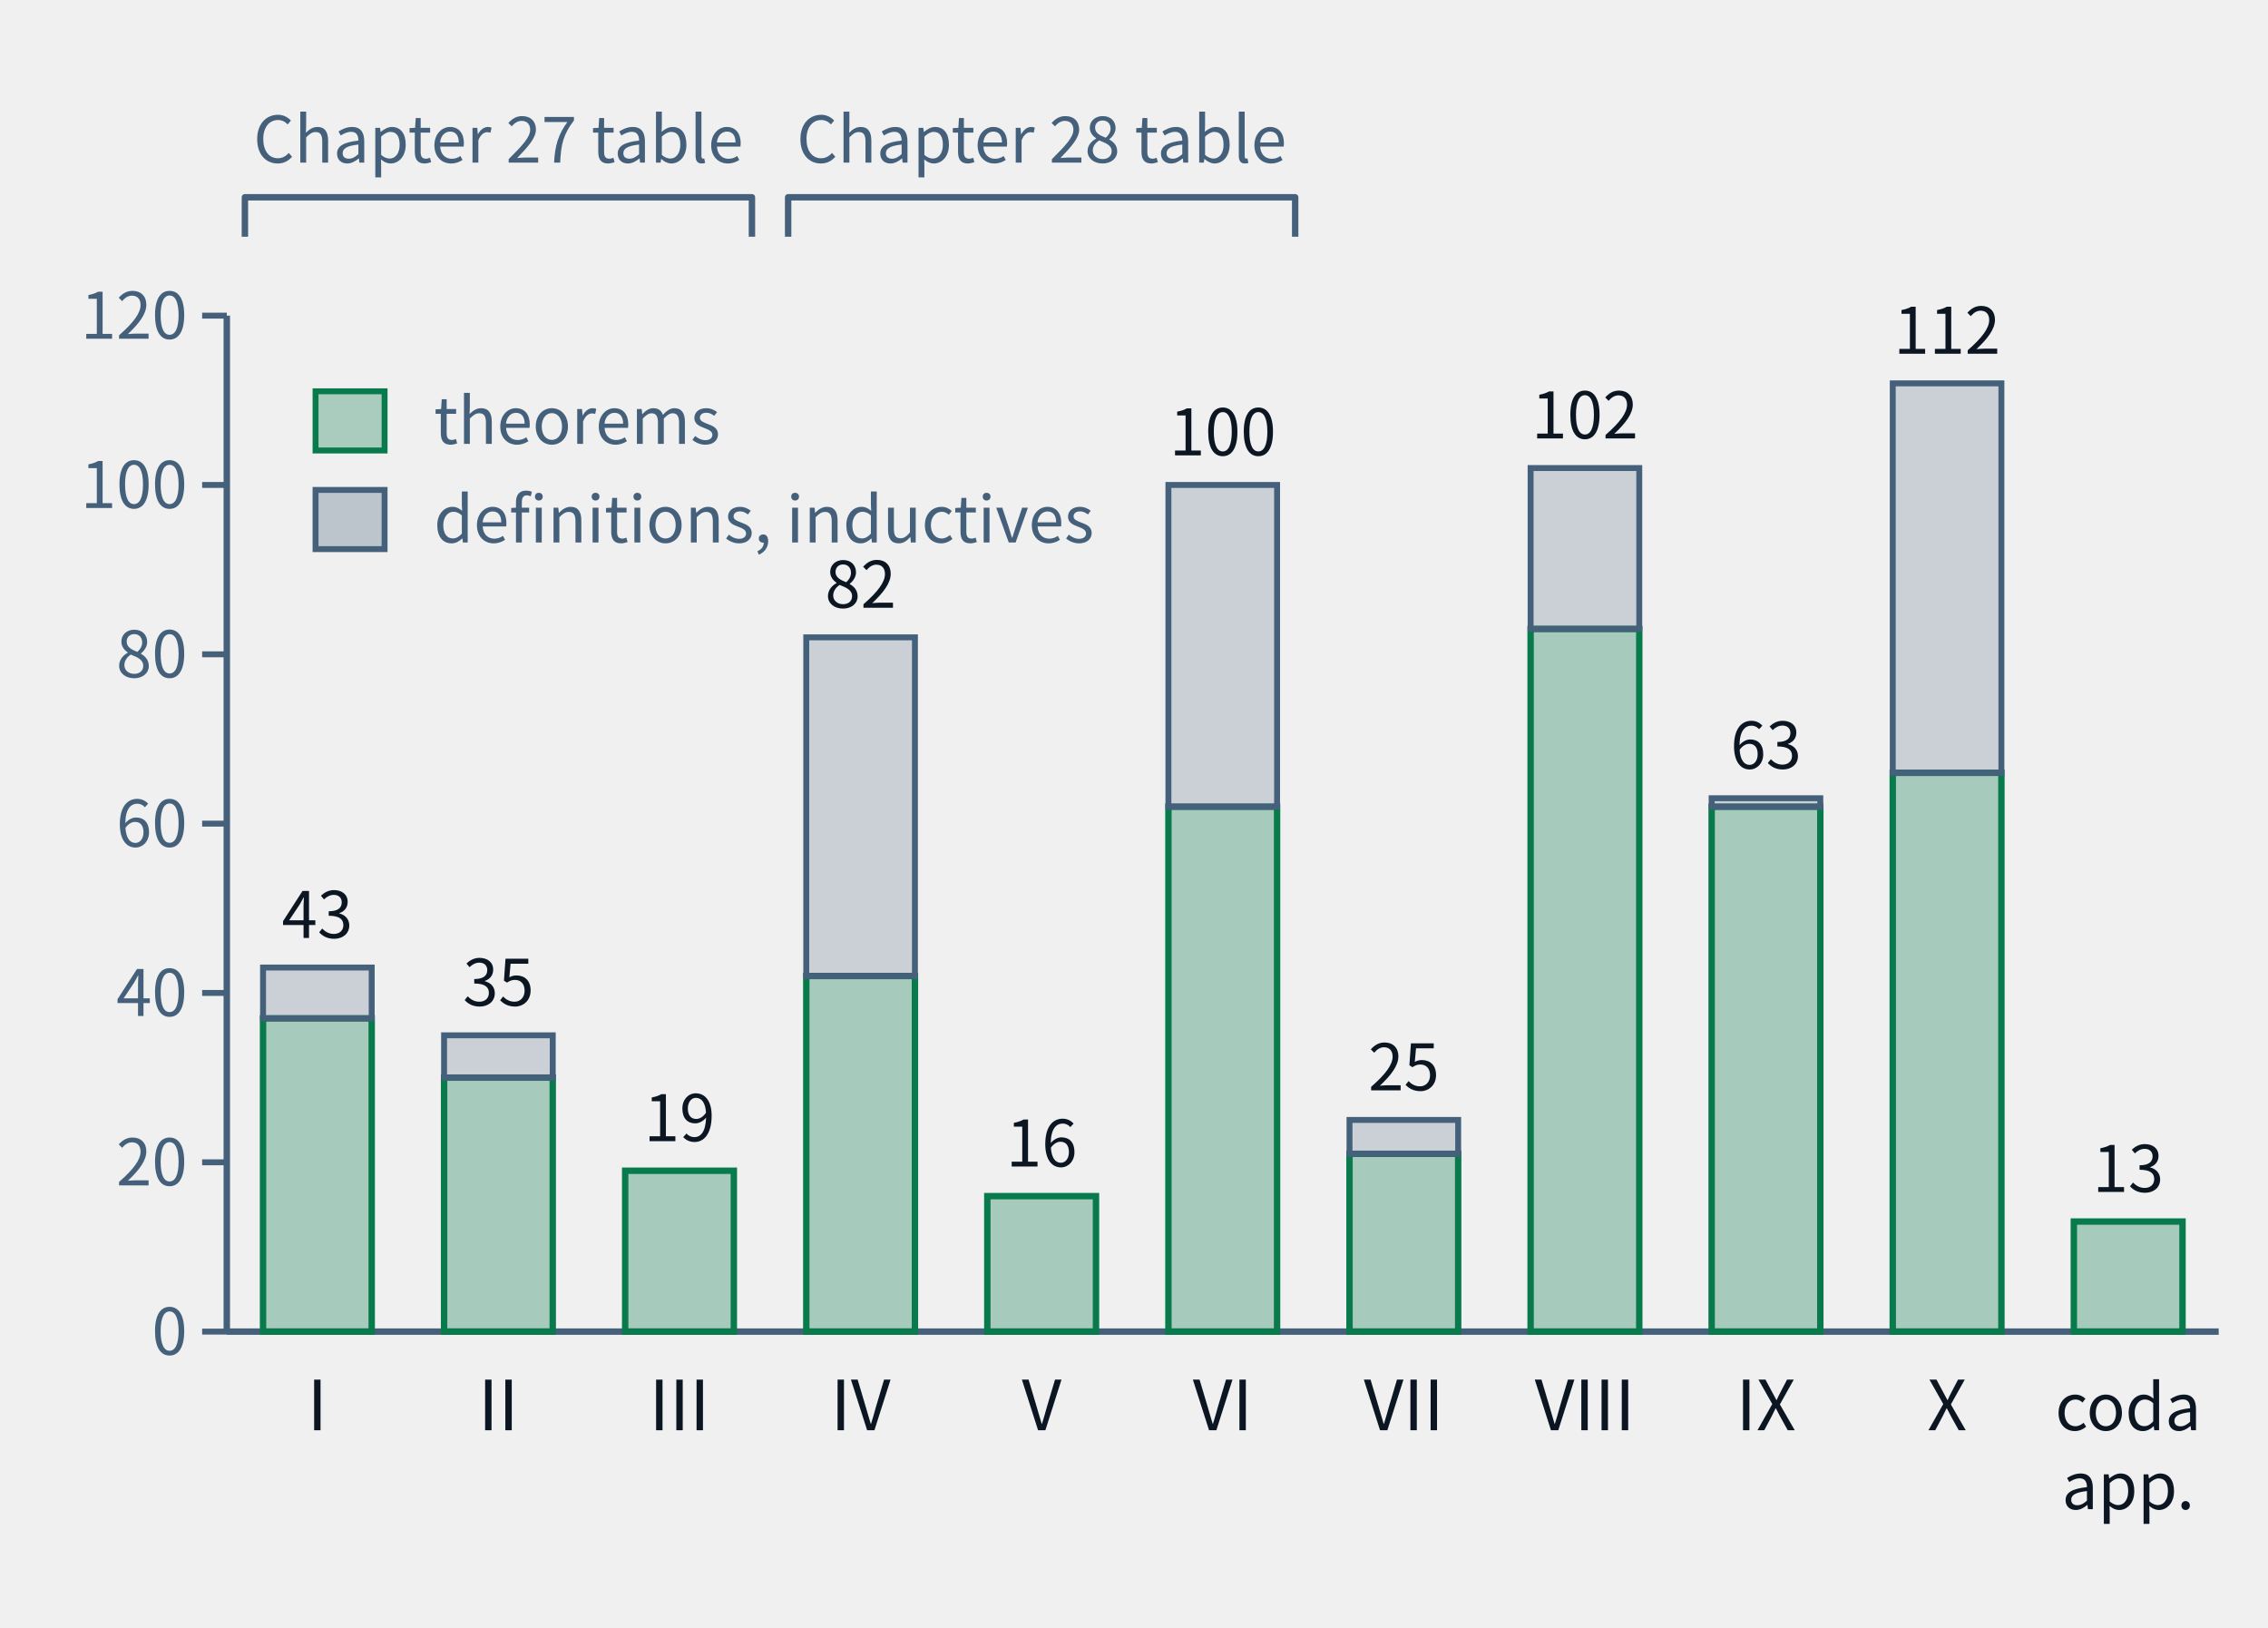
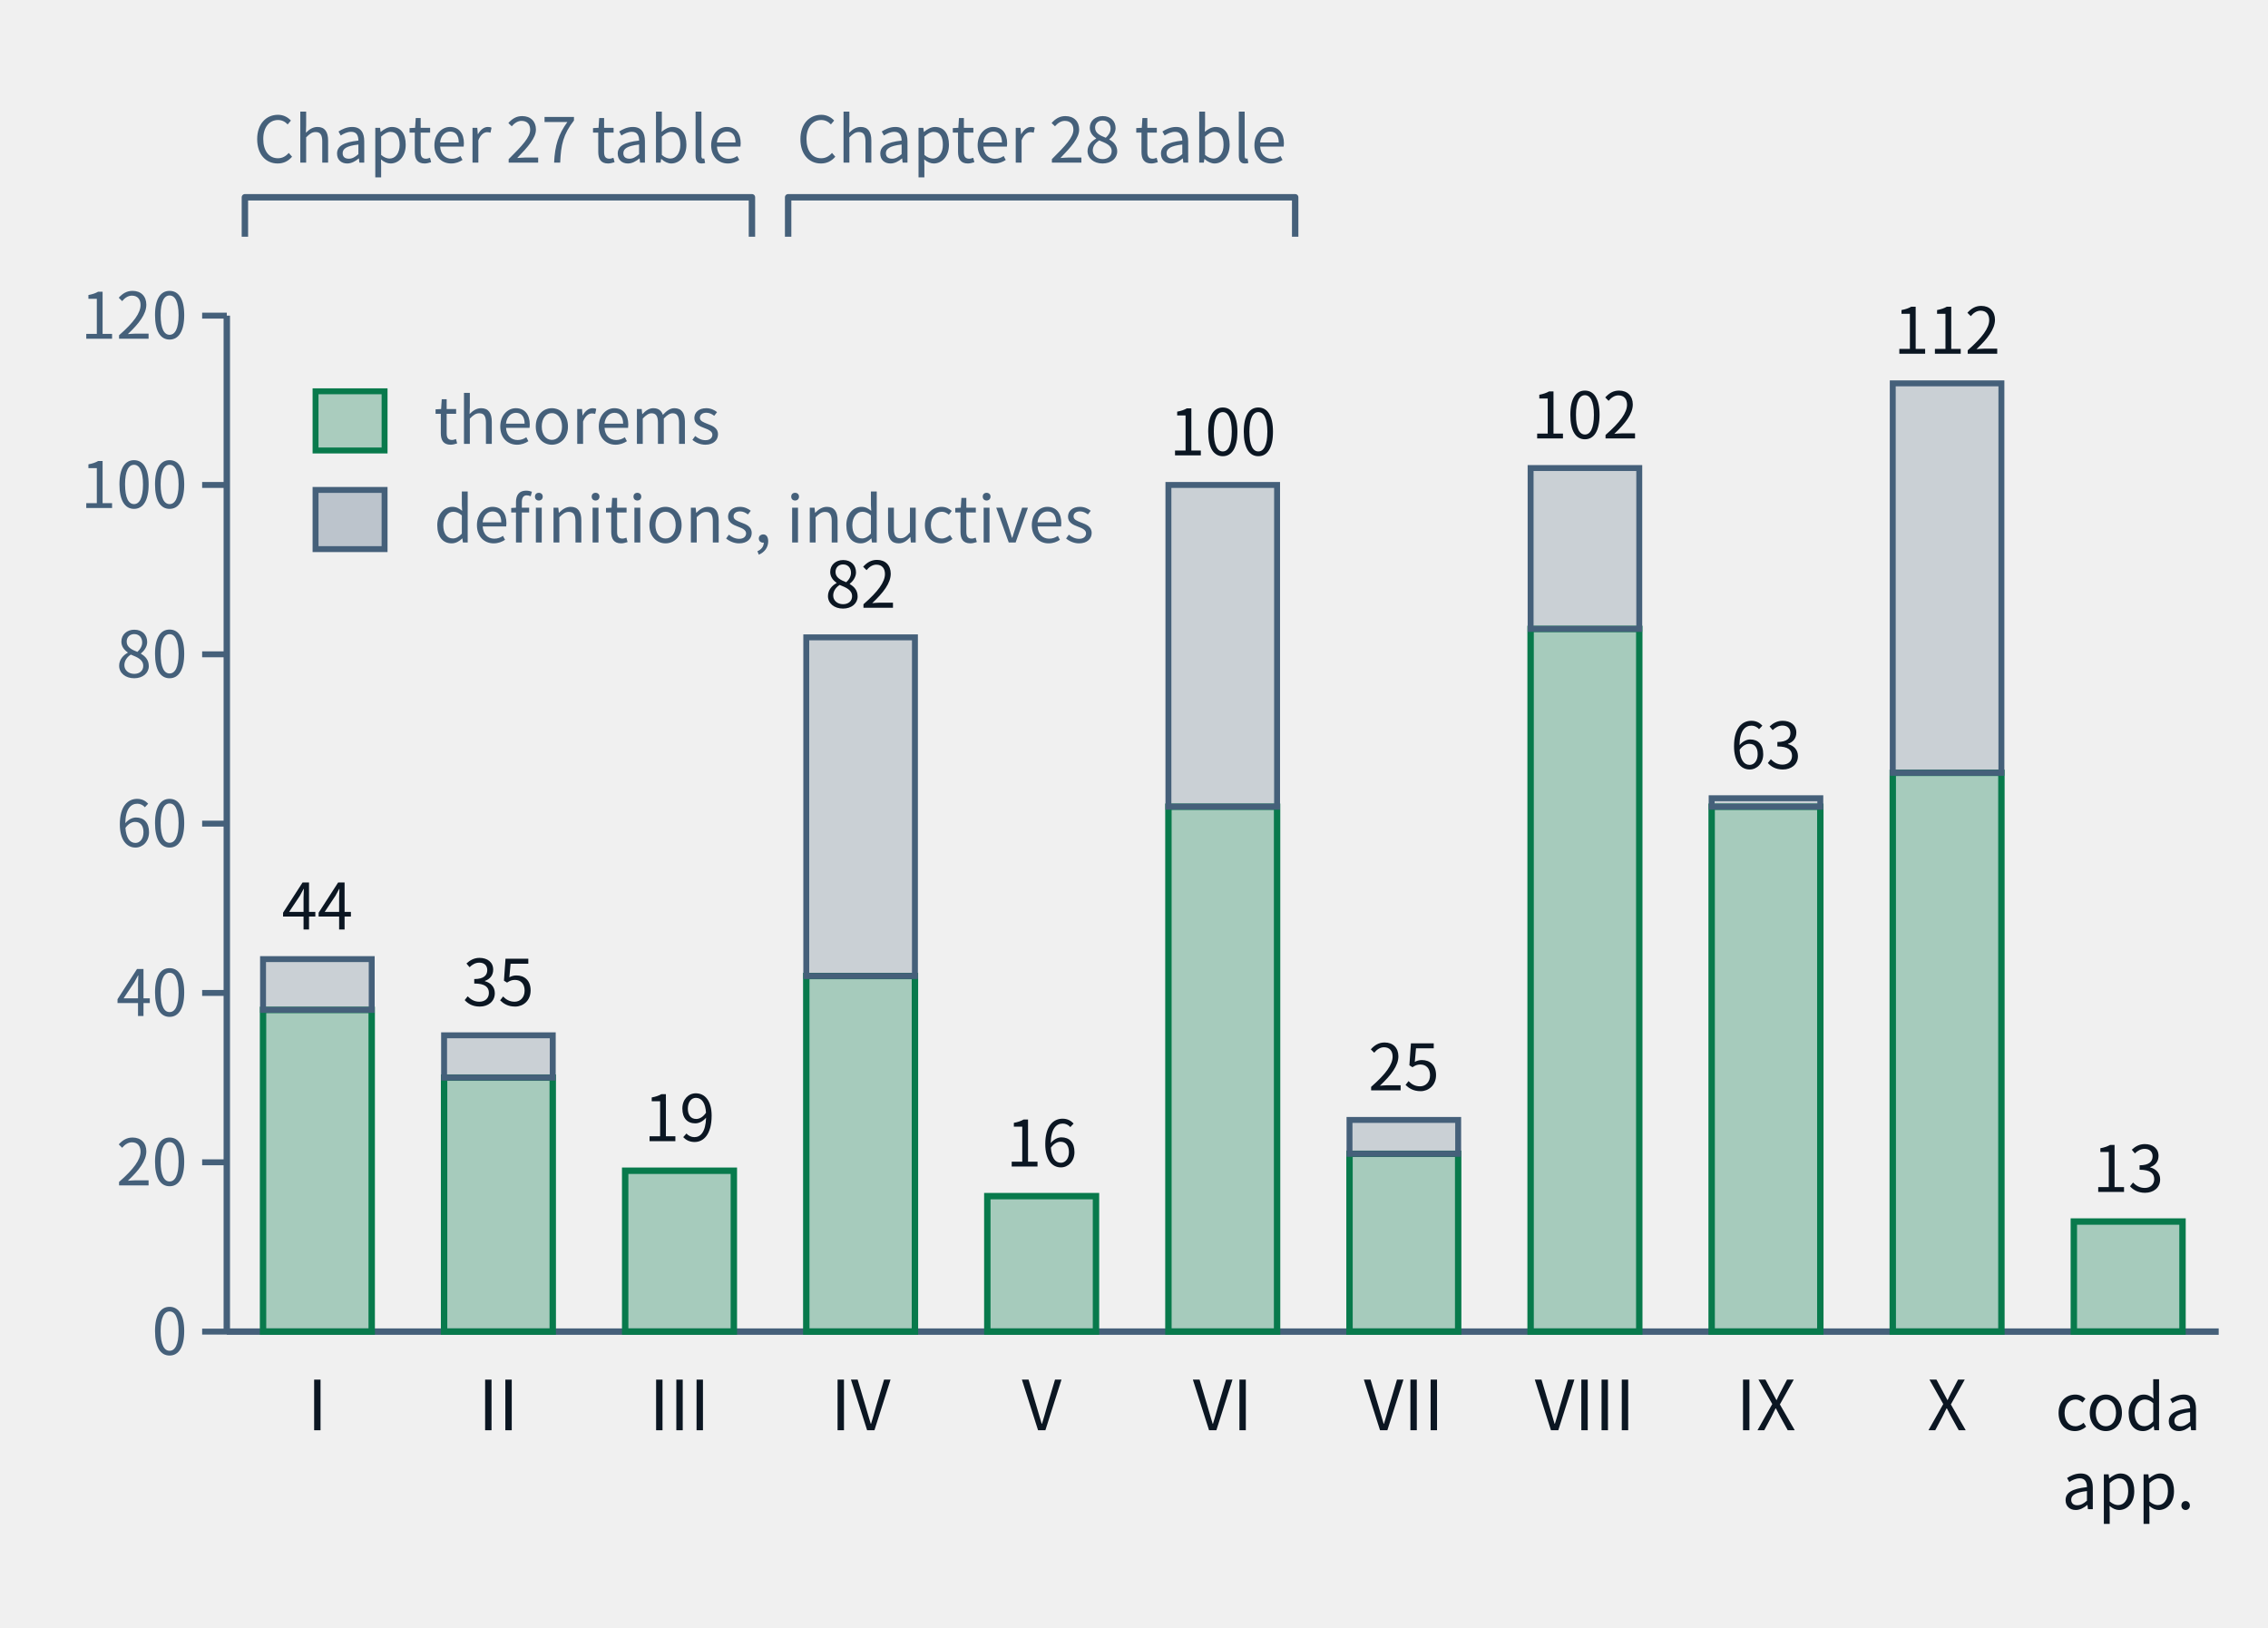
- <svg xmlns="http://www.w3.org/2000/svg" class="tr-fig" data-tr-fig="ch28-declaration-parts" data-lang="en" viewBox="0 0 460 330" width="460" height="330" font-family="'Noto Sans SC', 'Noto Sans CJK SC', 'Source Sans 3', 'PingFang SC', 'Microsoft YaHei', system-ui, sans-serif" role="img" aria-label="A bar chart. Along the bottom are Parts I to X and 'coda and appendices'; each bar is the number of distinct declarations the chapters of that part cite with lean=, green below for declarations of kind theorem in the lock, grey above for definitions and inductive types. I: 37 theorems, 6 other; II: 30 theorems, 5 other; III: 19 theorems, 0 other; IV: 42 theorems, 40 other; V: 16 theorems, 0 other; VI: 62 theorems, 38 other; VII: 21 theorems, 4 other; VIII: 83 theorems, 19 other; IX: 62 theorems, 1 other; X: 66 theorems, 46 other; coda and appendices: 13 theorems, 0 other. Two braces above the bars mark Parts I–III as the Chapter 27 audit table and Parts IV–VI as the Chapter 28 audit table.">
+ <svg xmlns="http://www.w3.org/2000/svg" class="tr-fig" data-tr-fig="ch28-declaration-parts" data-lang="en" viewBox="0 0 460 330" width="460" height="330" font-family="'Noto Sans SC', 'Noto Sans CJK SC', 'Source Sans 3', 'PingFang SC', 'Microsoft YaHei', system-ui, sans-serif" role="img" aria-label="A bar chart. Along the bottom are Parts I to X and 'coda and appendices'; each bar is the number of distinct declarations the chapters of that part cite with lean=, green below for declarations of kind theorem in the lock, grey above for definitions and inductive types. I: 38 theorems, 6 other; II: 30 theorems, 5 other; III: 19 theorems, 0 other; IV: 42 theorems, 40 other; V: 16 theorems, 0 other; VI: 62 theorems, 38 other; VII: 21 theorems, 4 other; VIII: 83 theorems, 19 other; IX: 62 theorems, 1 other; X: 66 theorems, 46 other; coda and appendices: 13 theorems, 0 other. Two braces above the bars mark Parts I–III as the Chapter 27 audit table and Parts IV–VI as the Chapter 28 audit table.">
  <style>.ts-ink{stroke:#0b1622}.tf-ink{fill:#0b1622}.ts-dim{stroke:#45607a}.tf-dim{fill:#45607a}.ts-faint{stroke:#9db3c4}.tf-faint{fill:#9db3c4}.ts-edge{stroke:#b9d0dd}.tf-edge{fill:#b9d0dd}.ts-hot{stroke:#5f9bb5}.tf-hot{fill:#5f9bb5}.ts-bg{stroke:#ffffff}.tf-bg{fill:#ffffff}.ts-panel{stroke:#eef5f9}.tf-panel{fill:#eef5f9}.ts-sheet{stroke:#f7fbfd}.tf-sheet{fill:#f7fbfd}.ts-cyan{stroke:#007c8a}.tf-cyan{fill:#007c8a}.ts-magenta{stroke:#b0128f}.tf-magenta{fill:#b0128f}.ts-amber{stroke:#946200}.tf-amber{fill:#946200}.ts-violet{stroke:#5a45c8}.tf-violet{fill:#5a45c8}.ts-ok{stroke:#087a4c}.tf-ok{fill:#087a4c}.ts-warn{stroke:#c21f3a}.tf-warn{fill:#c21f3a}.ts-blue{stroke:#1d5fd0}.tf-blue{fill:#1d5fd0}.ts-orange{stroke:#b85410}.tf-orange{fill:#b85410}.ts-sigma{stroke:#28405a}.tf-sigma{fill:#28405a}@media (prefers-color-scheme:dark){.ts-ink{stroke:#d4efff}.tf-ink{fill:#d4efff}.ts-dim{stroke:#6f8ea5}.tf-dim{fill:#6f8ea5}.ts-faint{stroke:#34506a}.tf-faint{fill:#34506a}.ts-edge{stroke:#143049}.tf-edge{fill:#143049}.ts-hot{stroke:#1f5d7c}.tf-hot{fill:#1f5d7c}.ts-bg{stroke:#03060c}.tf-bg{fill:#03060c}.ts-panel{stroke:#07101b}.tf-panel{fill:#07101b}.ts-sheet{stroke:#050c16}.tf-sheet{fill:#050c16}.ts-cyan{stroke:#19f0ff}.tf-cyan{fill:#19f0ff}.ts-magenta{stroke:#ff2fd0}.tf-magenta{fill:#ff2fd0}.ts-amber{stroke:#ffc83d}.tf-amber{fill:#ffc83d}.ts-violet{stroke:#9d8cff}.tf-violet{fill:#9d8cff}.ts-ok{stroke:#46ffb2}.tf-ok{fill:#46ffb2}.ts-warn{stroke:#ff5064}.tf-warn{fill:#ff5064}.ts-blue{stroke:#2a7bff}.tf-blue{fill:#2a7bff}.ts-orange{stroke:#ff8a3c}.tf-orange{fill:#ff8a3c}.ts-sigma{stroke:#cfe3ff}.tf-sigma{fill:#cfe3ff}}</style>
  <line x1="46" y1="64" x2="46" y2="270" class="ts-dim" stroke-width="1.3" fill="none" />
  <line x1="41" y1="270" x2="46" y2="270" class="ts-dim" stroke-width="1.2" fill="none" />
  <text class="tf-dim" x="38" y="274.68" font-size="13" text-anchor="end">0</text>
  <line x1="41" y1="235.67" x2="46" y2="235.67" class="ts-dim" stroke-width="1.2" fill="none" />
  <text class="tf-dim" x="38" y="240.35" font-size="13" text-anchor="end">20</text>
  <line x1="41" y1="201.33" x2="46" y2="201.33" class="ts-dim" stroke-width="1.2" fill="none" />
  <text class="tf-dim" x="38" y="206.01" font-size="13" text-anchor="end">40</text>
  <line x1="41" y1="167" x2="46" y2="167" class="ts-dim" stroke-width="1.2" fill="none" />
  <text class="tf-dim" x="38" y="171.68" font-size="13" text-anchor="end">60</text>
  <line x1="41" y1="132.67" x2="46" y2="132.67" class="ts-dim" stroke-width="1.2" fill="none" />
  <text class="tf-dim" x="38" y="137.35" font-size="13" text-anchor="end">80</text>
  <line x1="41" y1="98.33" x2="46" y2="98.33" class="ts-dim" stroke-width="1.2" fill="none" />
  <text class="tf-dim" x="38" y="103.01" font-size="13" text-anchor="end">100</text>
  <line x1="41" y1="64" x2="46" y2="64" class="ts-dim" stroke-width="1.2" fill="none" />
  <text class="tf-dim" x="38" y="68.68" font-size="13" text-anchor="end">120</text>
  <line x1="46" y1="270" x2="450" y2="270" class="ts-dim" stroke-width="1.3" fill="none" />
-   <rect x="53.35" y="206.48" width="22.04" height="63.52" class="ts-ok tf-ok" stroke-width="1.3" fill-opacity="0.32" />
-   <rect x="53.35" y="196.18" width="22.04" height="10.3" class="ts-dim tf-dim" stroke-width="1.2" fill-opacity="0.22" />
-   <text class="tf-ink" x="64.36" y="190.18" font-size="13" text-anchor="middle">43</text>
+   <rect x="53.35" y="204.77" width="22.04" height="65.23" class="ts-ok tf-ok" stroke-width="1.3" fill-opacity="0.32" />
+   <rect x="53.35" y="194.47" width="22.04" height="10.3" class="ts-dim tf-dim" stroke-width="1.2" fill-opacity="0.22" />
+   <text class="tf-ink" x="64.36" y="188.47" font-size="13" text-anchor="middle">44</text>
  <text class="tf-ink" x="64.36" y="290" font-size="14" text-anchor="middle">I</text>
  <rect x="90.07" y="218.5" width="22.04" height="51.5" class="ts-ok tf-ok" stroke-width="1.3" fill-opacity="0.32" />
  <rect x="90.07" y="209.92" width="22.04" height="8.58" class="ts-dim tf-dim" stroke-width="1.2" fill-opacity="0.22" />
  <text class="tf-ink" x="101.09" y="203.92" font-size="13" text-anchor="middle">35</text>
  <text class="tf-ink" x="101.09" y="290" font-size="14" text-anchor="middle">II</text>
  <rect x="126.8" y="237.38" width="22.04" height="32.62" class="ts-ok tf-ok" stroke-width="1.3" fill-opacity="0.32" />
  <text class="tf-ink" x="137.82" y="231.38" font-size="13" text-anchor="middle">19</text>
  <text class="tf-ink" x="137.82" y="290" font-size="14" text-anchor="middle">III</text>
  <rect x="163.53" y="197.9" width="22.04" height="72.1" class="ts-ok tf-ok" stroke-width="1.3" fill-opacity="0.32" />
  <rect x="163.53" y="129.23" width="22.04" height="68.67" class="ts-dim tf-dim" stroke-width="1.2" fill-opacity="0.22" />
  <text class="tf-ink" x="174.55" y="123.23" font-size="13" text-anchor="middle">82</text>
  <text class="tf-ink" x="174.55" y="290" font-size="14" text-anchor="middle">IV</text>
  <rect x="200.25" y="242.53" width="22.04" height="27.47" class="ts-ok tf-ok" stroke-width="1.3" fill-opacity="0.32" />
  <text class="tf-ink" x="211.27" y="236.53" font-size="13" text-anchor="middle">16</text>
  <text class="tf-ink" x="211.27" y="290" font-size="14" text-anchor="middle">V</text>
  <rect x="236.98" y="163.57" width="22.04" height="106.43" class="ts-ok tf-ok" stroke-width="1.3" fill-opacity="0.32" />
  <rect x="236.98" y="98.33" width="22.04" height="65.23" class="ts-dim tf-dim" stroke-width="1.2" fill-opacity="0.22" />
  <text class="tf-ink" x="248" y="92.33" font-size="13" text-anchor="middle">100</text>
  <text class="tf-ink" x="248" y="290" font-size="14" text-anchor="middle">VI</text>
  <rect x="273.71" y="233.95" width="22.04" height="36.05" class="ts-ok tf-ok" stroke-width="1.3" fill-opacity="0.32" />
  <rect x="273.71" y="227.08" width="22.04" height="6.87" class="ts-dim tf-dim" stroke-width="1.2" fill-opacity="0.22" />
  <text class="tf-ink" x="284.73" y="221.08" font-size="13" text-anchor="middle">25</text>
  <text class="tf-ink" x="284.73" y="290" font-size="14" text-anchor="middle">VII</text>
  <rect x="310.44" y="127.52" width="22.04" height="142.48" class="ts-ok tf-ok" stroke-width="1.3" fill-opacity="0.32" />
  <rect x="310.44" y="94.9" width="22.04" height="32.62" class="ts-dim tf-dim" stroke-width="1.2" fill-opacity="0.22" />
  <text class="tf-ink" x="321.45" y="88.9" font-size="13" text-anchor="middle">102</text>
  <text class="tf-ink" x="321.45" y="290" font-size="14" text-anchor="middle">VIII</text>
  <rect x="347.16" y="163.57" width="22.04" height="106.43" class="ts-ok tf-ok" stroke-width="1.3" fill-opacity="0.32" />
  <rect x="347.16" y="161.85" width="22.04" height="1.72" class="ts-dim tf-dim" stroke-width="1.2" fill-opacity="0.22" />
  <text class="tf-ink" x="358.18" y="155.85" font-size="13" text-anchor="middle">63</text>
  <text class="tf-ink" x="358.18" y="290" font-size="14" text-anchor="middle">IX</text>
  <rect x="383.89" y="156.7" width="22.04" height="113.3" class="ts-ok tf-ok" stroke-width="1.3" fill-opacity="0.32" />
  <rect x="383.89" y="77.73" width="22.04" height="78.97" class="ts-dim tf-dim" stroke-width="1.2" fill-opacity="0.22" />
  <text class="tf-ink" x="394.91" y="71.73" font-size="13" text-anchor="middle">112</text>
  <text class="tf-ink" x="394.91" y="290" font-size="14" text-anchor="middle">X</text>
  <rect x="420.62" y="247.68" width="22.04" height="22.32" class="ts-ok tf-ok" stroke-width="1.3" fill-opacity="0.32" />
  <text class="tf-ink" x="431.64" y="241.68" font-size="13" text-anchor="middle">13</text>
  <text class="tf-ink" x="431.64" y="290" font-size="13" text-anchor="middle">coda</text>
  <text class="tf-ink" x="431.64" y="306" font-size="13" text-anchor="middle">app.</text>
  <path d="M49.67 48 L49.67 40 L152.51 40 L152.51 48" class="ts-dim" stroke-width="1.3" stroke-linejoin="round" fill="none" />
  <text class="tf-dim" x="101.09" y="32.98" font-size="13" text-anchor="middle">Chapter 27 table</text>
  <path d="M159.85 48 L159.85 40 L262.69 40 L262.69 48" class="ts-dim" stroke-width="1.3" stroke-linejoin="round" fill="none" />
  <text class="tf-dim" x="211.27" y="32.98" font-size="13" text-anchor="middle">Chapter 28 table</text>
  <rect x="64" y="79.34" width="14" height="12" class="ts-ok tf-ok" stroke-width="1.2" fill-opacity="0.3" />
  <text class="tf-dim" x="88" y="90" font-size="13">theorems</text>
  <rect x="64" y="99.34" width="14" height="12" class="ts-dim tf-dim" stroke-width="1.2" fill-opacity="0.3" />
  <text class="tf-dim" x="88" y="110" font-size="13">definitions, inductives</text>
</svg>
